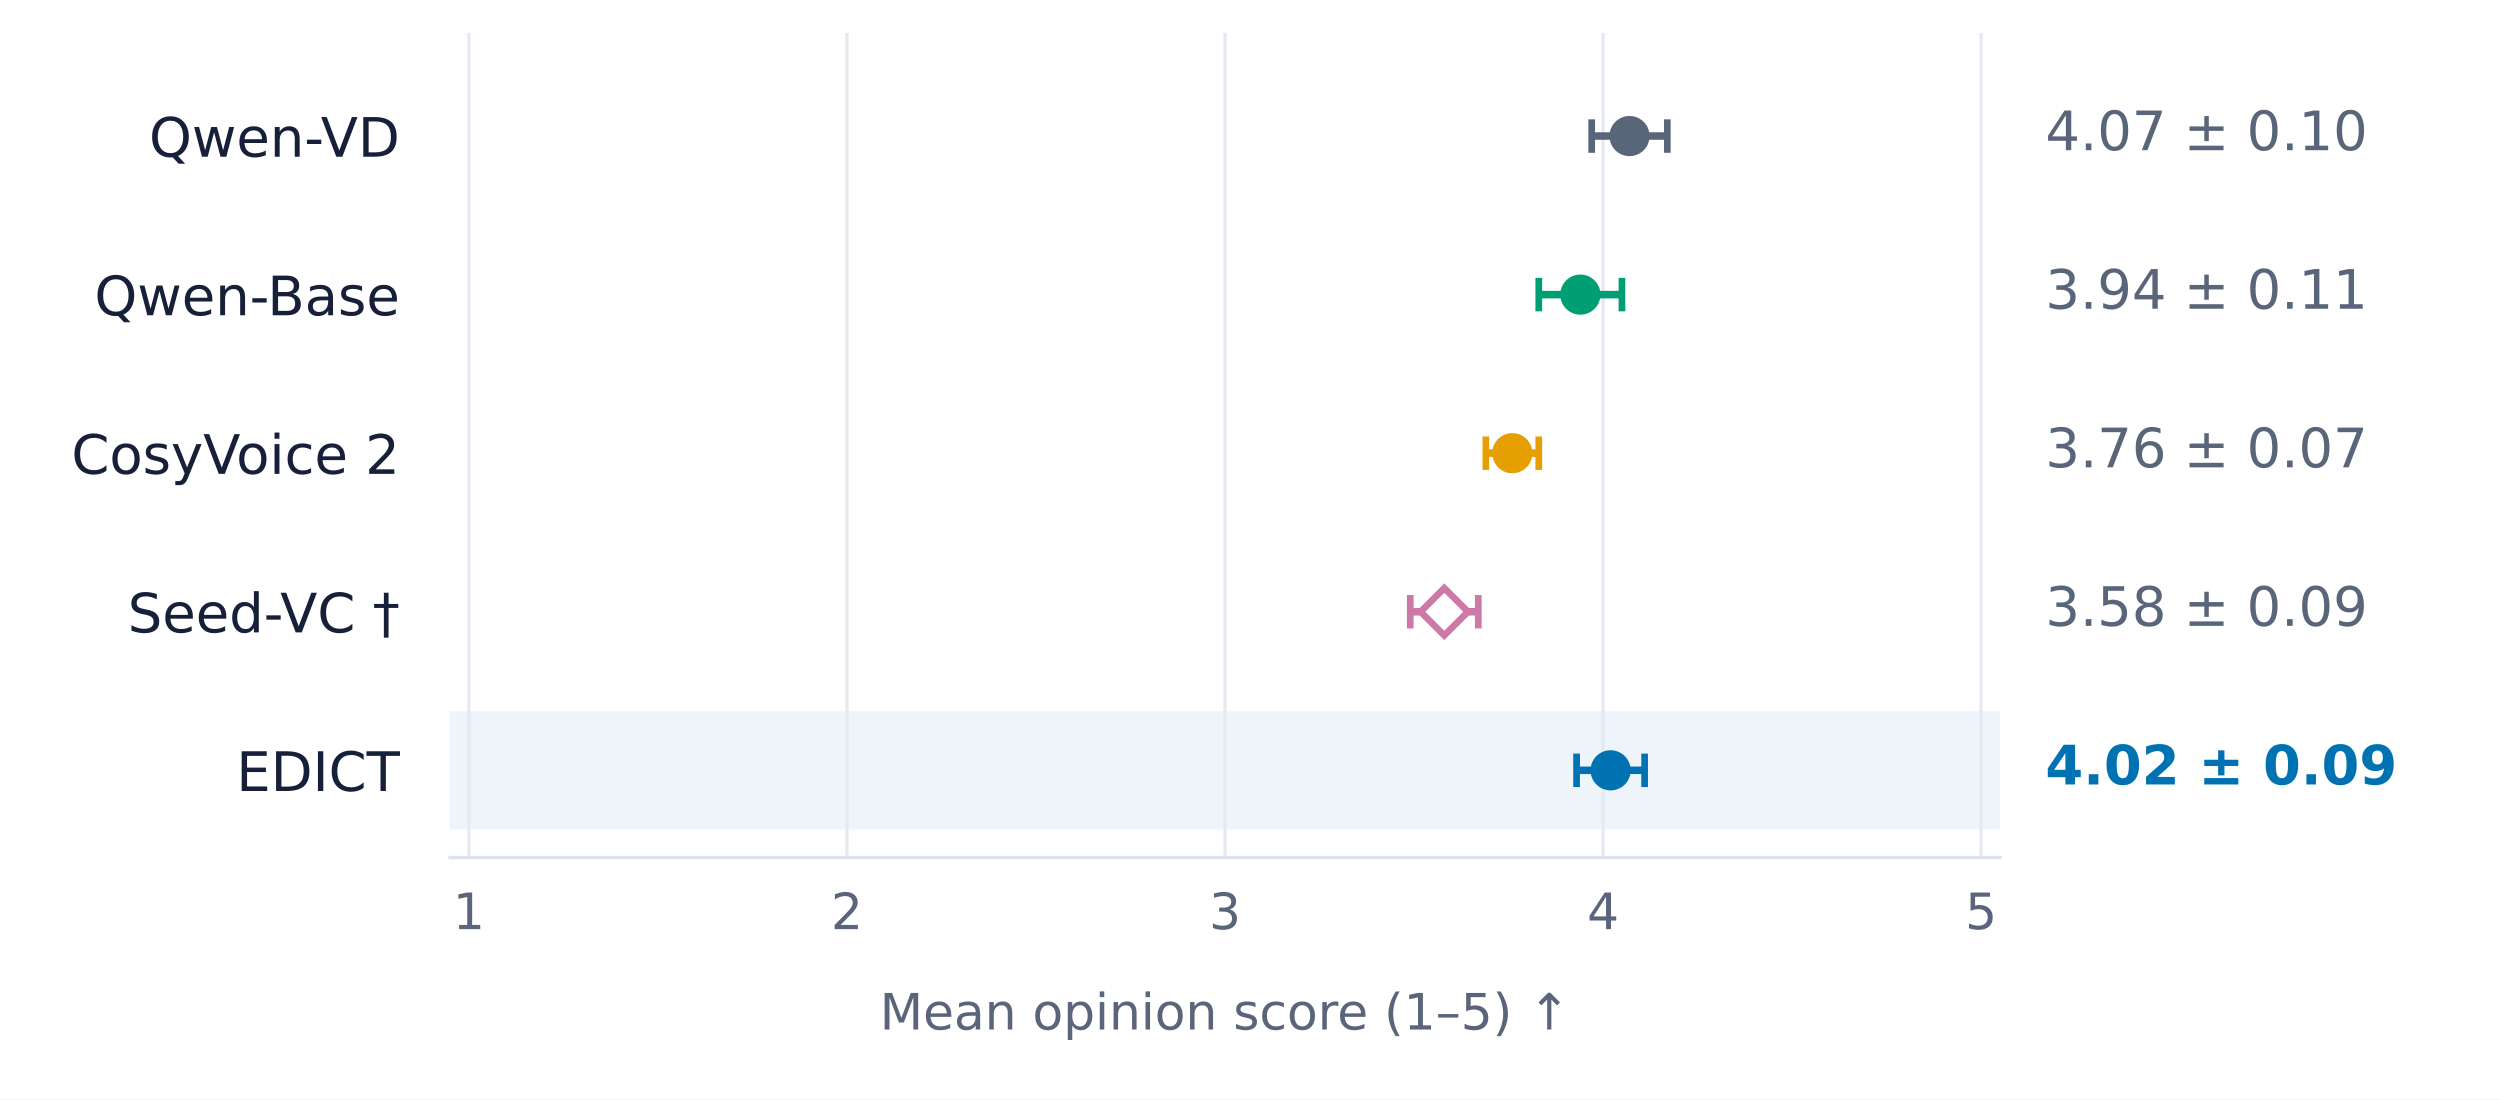
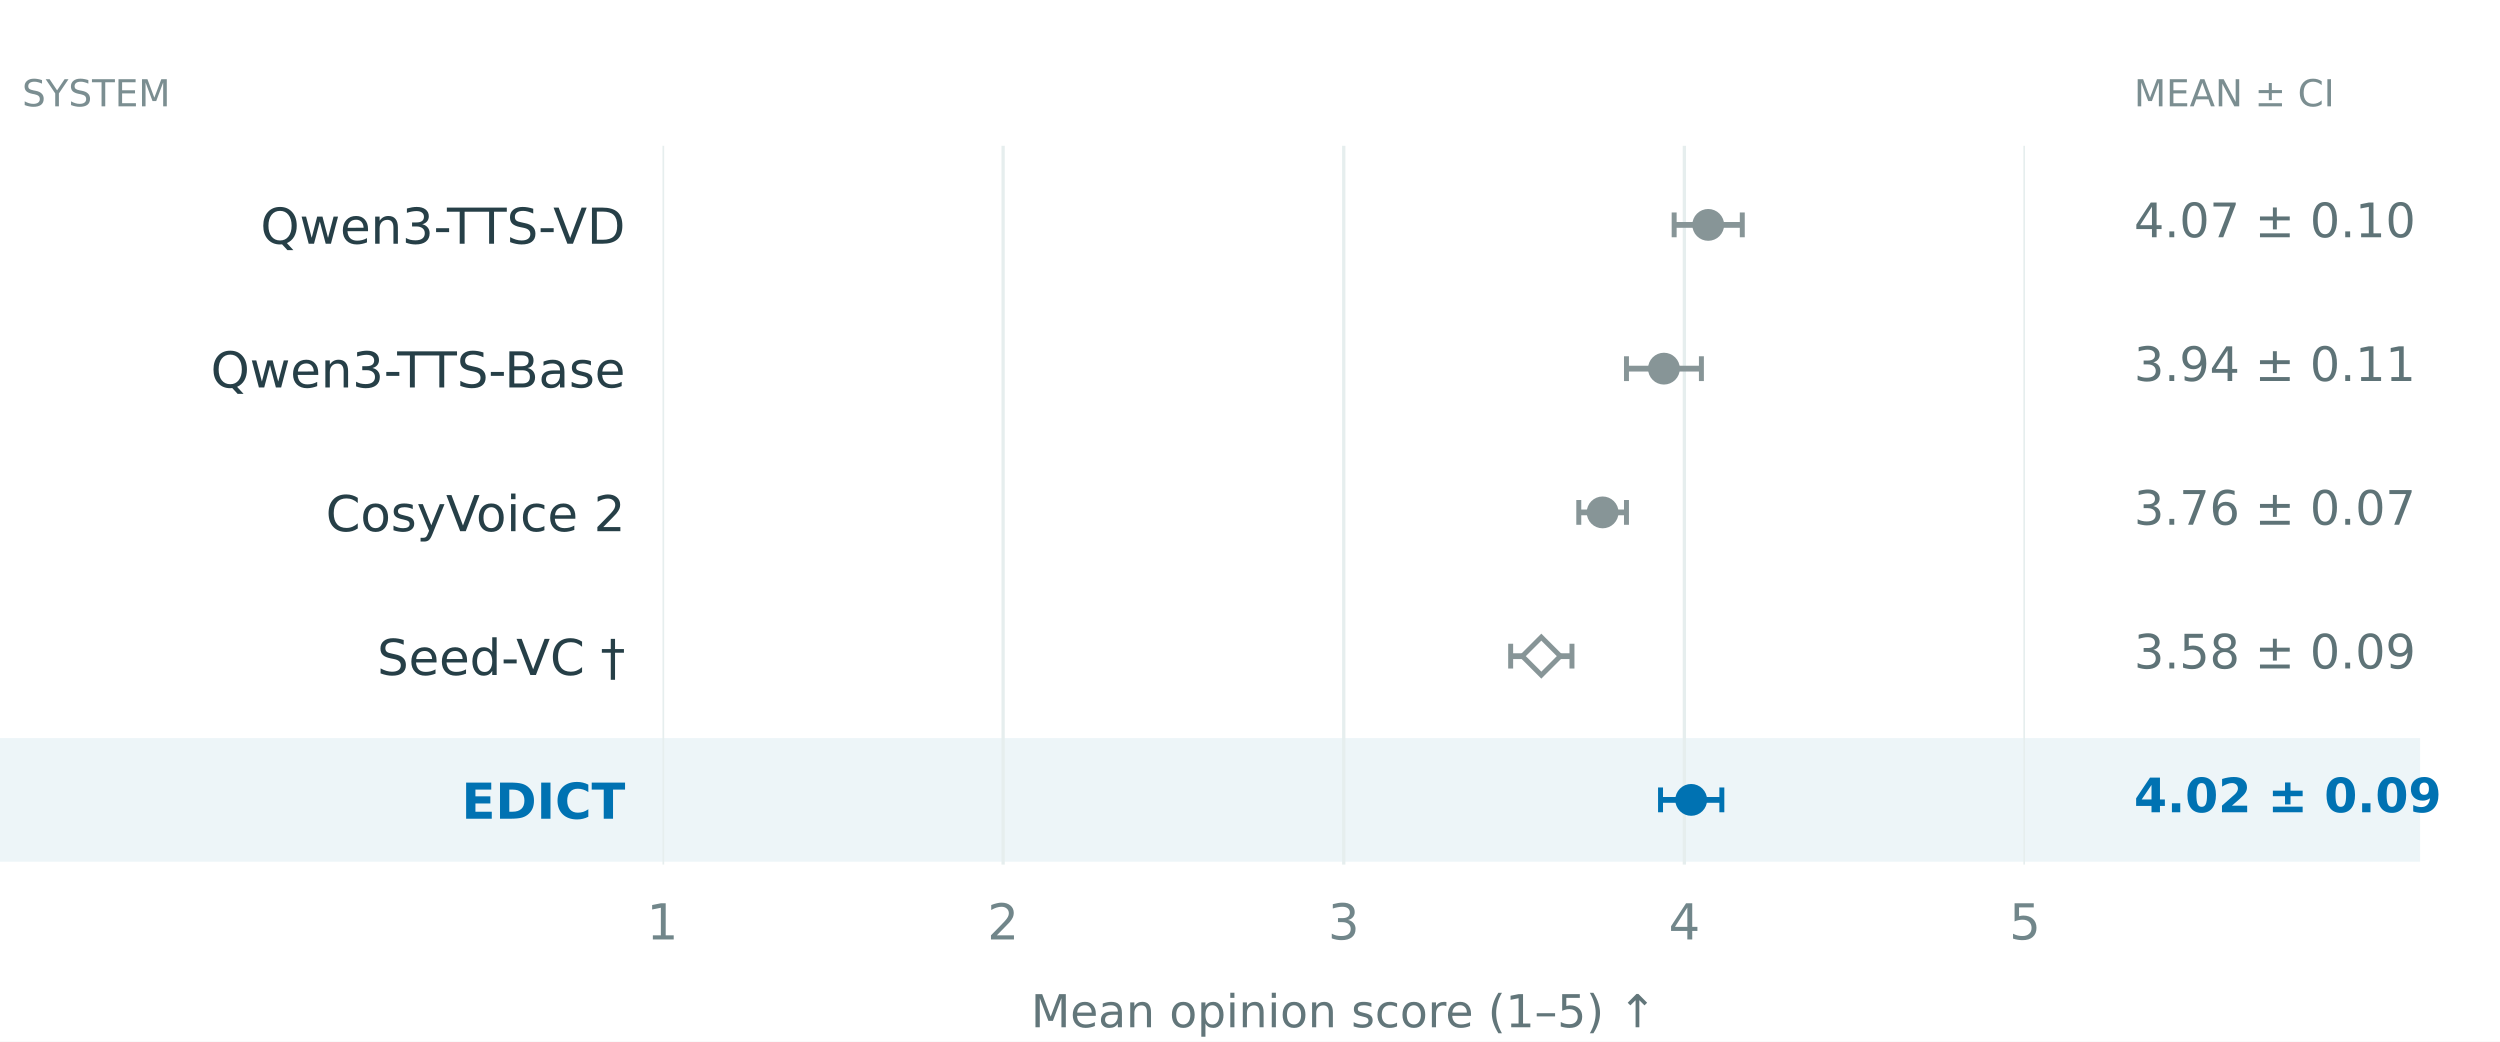
- <svg xmlns="http://www.w3.org/2000/svg" xmlns:xlink="http://www.w3.org/1999/xlink" width="597.6pt" height="262.8pt" viewBox="0 0 597.6 262.8" version="1.1">
+ <svg xmlns="http://www.w3.org/2000/svg" xmlns:xlink="http://www.w3.org/1999/xlink" width="604.8pt" height="252pt" viewBox="0 0 604.8 252" version="1.1">
  <defs>
    <style type="text/css">*{stroke-linejoin: round; stroke-linecap: butt}</style>
  </defs>
  <g id="figure_1">
    <g id="patch_1">
-       <path d="M 0 262.8  L 597.6 262.8  L 597.6 0  L 0 0  z " style="fill: #ffffff" />
+       <path d="M 0 252 L 604.8 252 L 604.8 0 L 0 0 z " style="fill: #ffffff" />
    </g>
    <g id="axes_1">
      <g id="patch_2">
-         <path d="M 107.568 204.984  L 478.08 204.984  L 478.08 7.884  L 107.568 7.884  z " style="fill: #ffffff" />
+         <path d="M 160.272 209.16 L 489.888 209.16 L 489.888 35.28 L 160.272 35.28 z " style="fill: #ffffff" />
      </g>
      <g id="patch_3">
-         <path d="M 107.568 170.492  L 478.08 170.492  L 478.08 197.782  L 107.568 197.782  z " clip-path="url(#pab17872337)" style="fill: #edf5fa; stroke: #edf5fa; stroke-linejoin: miter" />
+         <path d="M -4.536 178.557 L 585.477 178.557 L 585.477 208.464 L -4.536 208.464 z " style="fill: #edf5f8" />
      </g>
      <g id="matplotlib.axis_1">
        <g id="xtick_1">
          <g id="line2d_1">
-             <path d="M 112.086 204.984  L 112.086 7.884  " clip-path="url(#pab17872337)" style="fill: none; stroke: #e5eaf2; stroke-width: 0.8; stroke-linecap: square" />
+             <path d="M 160.272 209.16 L 160.272 35.28 " clip-path="url(#p4c96b3532a)" style="fill: none; stroke: #e6eeee; stroke-width: 0.8; stroke-linecap: square" />
          </g>
          <g id="line2d_2" />
          <g id="text_1">
-             <text style="font-size: 12px; font-family: 'DejaVu Sans'; text-anchor: middle; fill: #5a657b" x="112.086" y="222.101" transform="rotate(-0 112.0864 222.1012)">1</text>
+             <text style="font-size: 12px; font-family: 'DejaVu Sans'; text-anchor: middle; fill: #71868a" x="160.272" y="227.277" transform="rotate(-0 160.272 227.2772)">1</text>
          </g>
        </g>
        <g id="xtick_2">
          <g id="line2d_3">
-             <path d="M 202.455 204.984  L 202.455 7.884  " clip-path="url(#pab17872337)" style="fill: none; stroke: #e5eaf2; stroke-width: 0.8; stroke-linecap: square" />
+             <path d="M 242.676 209.16 L 242.676 35.28 " clip-path="url(#p4c96b3532a)" style="fill: none; stroke: #e6eeee; stroke-width: 0.8; stroke-linecap: square" />
          </g>
          <g id="line2d_4" />
          <g id="text_2">
-             <text style="font-size: 12px; font-family: 'DejaVu Sans'; text-anchor: middle; fill: #5a657b" x="202.455" y="222.101" transform="rotate(-0 202.4552 222.1012)">2</text>
+             <text style="font-size: 12px; font-family: 'DejaVu Sans'; text-anchor: middle; fill: #71868a" x="242.676" y="227.277" transform="rotate(-0 242.676 227.2772)">2</text>
          </g>
        </g>
        <g id="xtick_3">
          <g id="line2d_5">
-             <path d="M 292.824 204.984  L 292.824 7.884  " clip-path="url(#pab17872337)" style="fill: none; stroke: #e5eaf2; stroke-width: 0.8; stroke-linecap: square" />
+             <path d="M 325.08 209.16 L 325.08 35.28 " clip-path="url(#p4c96b3532a)" style="fill: none; stroke: #e6eeee; stroke-width: 0.8; stroke-linecap: square" />
          </g>
          <g id="line2d_6" />
          <g id="text_3">
-             <text style="font-size: 12px; font-family: 'DejaVu Sans'; text-anchor: middle; fill: #5a657b" x="292.824" y="222.101" transform="rotate(-0 292.824 222.1012)">3</text>
+             <text style="font-size: 12px; font-family: 'DejaVu Sans'; text-anchor: middle; fill: #71868a" x="325.08" y="227.277" transform="rotate(-0 325.08 227.2772)">3</text>
          </g>
        </g>
        <g id="xtick_4">
          <g id="line2d_7">
-             <path d="M 383.193 204.984  L 383.193 7.884  " clip-path="url(#pab17872337)" style="fill: none; stroke: #e5eaf2; stroke-width: 0.8; stroke-linecap: square" />
+             <path d="M 407.484 209.16 L 407.484 35.28 " clip-path="url(#p4c96b3532a)" style="fill: none; stroke: #e6eeee; stroke-width: 0.8; stroke-linecap: square" />
          </g>
          <g id="line2d_8" />
          <g id="text_4">
-             <text style="font-size: 12px; font-family: 'DejaVu Sans'; text-anchor: middle; fill: #5a657b" x="383.193" y="222.101" transform="rotate(-0 383.1928 222.1012)">4</text>
+             <text style="font-size: 12px; font-family: 'DejaVu Sans'; text-anchor: middle; fill: #71868a" x="407.484" y="227.277" transform="rotate(-0 407.484 227.2772)">4</text>
          </g>
        </g>
        <g id="xtick_5">
          <g id="line2d_9">
-             <path d="M 473.562 204.984  L 473.562 7.884  " clip-path="url(#pab17872337)" style="fill: none; stroke: #e5eaf2; stroke-width: 0.8; stroke-linecap: square" />
+             <path d="M 489.888 209.16 L 489.888 35.28 " clip-path="url(#p4c96b3532a)" style="fill: none; stroke: #e6eeee; stroke-width: 0.8; stroke-linecap: square" />
          </g>
          <g id="line2d_10" />
          <g id="text_5">
-             <text style="font-size: 12px; font-family: 'DejaVu Sans'; text-anchor: middle; fill: #5a657b" x="473.562" y="222.101" transform="rotate(-0 473.5616 222.1012)">5</text>
+             <text style="font-size: 12px; font-family: 'DejaVu Sans'; text-anchor: middle; fill: #71868a" x="489.888" y="227.277" transform="rotate(-0 489.888 227.2772)">5</text>
          </g>
        </g>
        <g id="text_6">
-           <text style="font-size: 12px; font-family: 'DejaVu Sans'; text-anchor: middle; fill: #5a657b" x="292.824" y="246.102" transform="rotate(-0 292.824 246.1021)">Mean opinion score (1–5) ↑</text>
+           <text style="font-size: 11px; font-family: 'DejaVu Sans'; text-anchor: middle; fill: #62767a" x="325.08" y="248.518" transform="rotate(-0 325.08 248.5183)">Mean opinion score (1–5) ↑</text>
        </g>
      </g>
      <g id="matplotlib.axis_2">
        <g id="ytick_1">
          <g id="line2d_11" />
          <g id="text_7">
-             <text style="font-size: 13px; font-family: 'DejaVu Sans'; text-anchor: end; fill: #172039" x="95.568" y="37.46" transform="rotate(-0 95.568 37.45998)">Qwen-VD</text>
+             <text style="font-size: 12px; font-family: 'DejaVu Sans'; text-anchor: end; fill: #263f47" x="151.272" y="58.965" transform="rotate(-0 151.272 58.96539)">Qwen3-TTS-VD</text>
          </g>
        </g>
        <g id="ytick_2">
          <g id="line2d_12" />
          <g id="text_8">
-             <text style="font-size: 13px; font-family: 'DejaVu Sans'; text-anchor: end; fill: #172039" x="95.568" y="75.364" transform="rotate(-0 95.568 75.36382)">Qwen-Base</text>
+             <text style="font-size: 12px; font-family: 'DejaVu Sans'; text-anchor: end; fill: #263f47" x="151.272" y="93.741" transform="rotate(-0 151.272 93.74139)">Qwen3-TTS-Base</text>
          </g>
        </g>
        <g id="ytick_3">
          <g id="line2d_13" />
          <g id="text_9">
-             <text style="font-size: 13px; font-family: 'DejaVu Sans'; text-anchor: end; fill: #172039" x="95.568" y="113.268" transform="rotate(-0 95.568 113.2682)">CosyVoice 2</text>
+             <text style="font-size: 12px; font-family: 'DejaVu Sans'; text-anchor: end; fill: #263f47" x="151.272" y="128.518" transform="rotate(-0 151.272 128.5179)">CosyVoice 2</text>
          </g>
        </g>
        <g id="ytick_4">
          <g id="line2d_14" />
          <g id="text_10">
-             <text style="font-size: 13px; font-family: 'DejaVu Sans'; text-anchor: end; fill: #172039" x="95.568" y="151.172" transform="rotate(-0 95.568 151.172)">Seed-VC †</text>
+             <text style="font-size: 12px; font-family: 'DejaVu Sans'; text-anchor: end; fill: #263f47" x="151.272" y="163.294" transform="rotate(-0 151.272 163.2939)">Seed-VC †</text>
          </g>
        </g>
        <g id="ytick_5">
          <g id="line2d_15" />
          <g id="text_11">
-             <text style="font-size: 13px; font-family: 'DejaVu Sans'; text-anchor: end; fill: #172039" x="95.568" y="189.075" transform="rotate(-0 95.568 189.0754)">EDICT</text>
-           </g>
-         </g>
-       </g>
-       <g id="patch_4">
-         <path d="M 107.568 204.984  L 478.08 204.984  " style="fill: none; stroke: #dce2ee; stroke-width: 0.8; stroke-linejoin: miter; stroke-linecap: square" />
+             <text style="font-weight: 700; font-size: 12px; font-family: 'DejaVu Sans'; text-anchor: end; fill: #0072b2" x="151.272" y="198.069" transform="rotate(-0 151.272 198.0694)">EDICT</text>
+           </g>
+         </g>
      </g>
      <g id="LineCollection_1">
-         <path d="M 380.482 32.522  L 398.555 32.522  " clip-path="url(#pab17872337)" style="fill: none; stroke: #596579; stroke-width: 1.8" />
+         <path d="M 405.012 54.407 L 421.493 54.407 " clip-path="url(#p4c96b3532a)" style="fill: none; stroke: #879597; stroke-width: 1.4" />
      </g>
      <g id="line2d_16">
        <defs>
-           <path id="m0330883485" d="M 0 4  L 0 -4  " style="stroke: #596579; stroke-width: 1.6" />
-         </defs>
-         <g clip-path="url(#pab17872337)">
-           <use xlink:href="#m0330883485" x="380.482" y="32.522" style="fill: #596579; stroke: #596579; stroke-width: 1.6" />
+           <path id="m323aea77d5" d="M 0 3 L 0 -3 " style="stroke: #879597; stroke-width: 1.2" />
+         </defs>
+         <g clip-path="url(#p4c96b3532a)">
+           <use xlink:href="#m323aea77d5" x="405.012" y="54.407" style="fill: #879597; stroke: #879597; stroke-width: 1.2" />
        </g>
      </g>
      <g id="line2d_17">
-         <g clip-path="url(#pab17872337)">
-           <use xlink:href="#m0330883485" x="398.555" y="32.522" style="fill: #596579; stroke: #596579; stroke-width: 1.6" />
+         <g clip-path="url(#p4c96b3532a)">
+           <use xlink:href="#m323aea77d5" x="421.493" y="54.407" style="fill: #879597; stroke: #879597; stroke-width: 1.2" />
        </g>
      </g>
      <g id="text_12">
-         <text style="font-size: 13px; font-family: 'DejaVu Sans'; text-anchor: start; fill: #596579" x="488.924" y="35.898" transform="rotate(-0 488.9243 35.89845)">4.07 ± 0.10</text>
+         <text style="font-size: 11.5px; font-family: 'DejaVu Sans'; text-anchor: start; fill: #5e7377" x="516.257" y="57.394" transform="rotate(-0 516.2573 57.39411)">4.07 ± 0.10</text>
      </g>
      <g id="LineCollection_2">
-         <path d="M 367.83 70.425  L 387.711 70.425  " clip-path="url(#pab17872337)" style="fill: none; stroke: #009e73; stroke-width: 1.8" />
+         <path d="M 393.475 89.183 L 411.604 89.183 " clip-path="url(#p4c96b3532a)" style="fill: none; stroke: #879597; stroke-width: 1.4" />
      </g>
      <g id="line2d_18">
-         <defs>
-           <path id="mb77d7e2bba" d="M 0 4  L 0 -4  " style="stroke: #009e73; stroke-width: 1.6" />
-         </defs>
-         <g clip-path="url(#pab17872337)">
-           <use xlink:href="#mb77d7e2bba" x="367.83" y="70.425" style="fill: #009e73; stroke: #009e73; stroke-width: 1.6" />
+         <g clip-path="url(#p4c96b3532a)">
+           <use xlink:href="#m323aea77d5" x="393.475" y="89.183" style="fill: #879597; stroke: #879597; stroke-width: 1.2" />
        </g>
      </g>
      <g id="line2d_19">
-         <g clip-path="url(#pab17872337)">
-           <use xlink:href="#mb77d7e2bba" x="387.711" y="70.425" style="fill: #009e73; stroke: #009e73; stroke-width: 1.6" />
+         <g clip-path="url(#p4c96b3532a)">
+           <use xlink:href="#m323aea77d5" x="411.604" y="89.183" style="fill: #879597; stroke: #879597; stroke-width: 1.2" />
        </g>
      </g>
      <g id="text_13">
-         <text style="font-size: 13px; font-family: 'DejaVu Sans'; text-anchor: start; fill: #596579" x="488.924" y="73.802" transform="rotate(-0 488.9243 73.8023)">3.94 ± 0.11</text>
+         <text style="font-size: 11.5px; font-family: 'DejaVu Sans'; text-anchor: start; fill: #5e7377" x="516.257" y="92.17" transform="rotate(-0 516.2573 92.17011)">3.94 ± 0.11</text>
      </g>
      <g id="LineCollection_3">
-         <path d="M 355.178 108.329  L 367.83 108.329  " clip-path="url(#pab17872337)" style="fill: none; stroke: #e69f00; stroke-width: 1.8" />
+         <path d="M 381.939 123.959 L 393.475 123.959 " clip-path="url(#p4c96b3532a)" style="fill: none; stroke: #879597; stroke-width: 1.4" />
      </g>
      <g id="line2d_20">
-         <defs>
-           <path id="mcc47ccf6d5" d="M 0 4  L 0 -4  " style="stroke: #e69f00; stroke-width: 1.6" />
-         </defs>
-         <g clip-path="url(#pab17872337)">
-           <use xlink:href="#mcc47ccf6d5" x="355.178" y="108.329" style="fill: #e69f00; stroke: #e69f00; stroke-width: 1.6" />
+         <g clip-path="url(#p4c96b3532a)">
+           <use xlink:href="#m323aea77d5" x="381.939" y="123.959" style="fill: #879597; stroke: #879597; stroke-width: 1.2" />
        </g>
      </g>
      <g id="line2d_21">
-         <g clip-path="url(#pab17872337)">
-           <use xlink:href="#mcc47ccf6d5" x="367.83" y="108.329" style="fill: #e69f00; stroke: #e69f00; stroke-width: 1.6" />
+         <g clip-path="url(#p4c96b3532a)">
+           <use xlink:href="#m323aea77d5" x="393.475" y="123.959" style="fill: #879597; stroke: #879597; stroke-width: 1.2" />
        </g>
      </g>
      <g id="text_14">
-         <text style="font-size: 13px; font-family: 'DejaVu Sans'; text-anchor: start; fill: #596579" x="488.924" y="111.706" transform="rotate(-0 488.9243 111.7061)">3.76 ± 0.07</text>
+         <text style="font-size: 11.5px; font-family: 'DejaVu Sans'; text-anchor: start; fill: #5e7377" x="516.257" y="126.946" transform="rotate(-0 516.2573 126.9461)">3.76 ± 0.07</text>
      </g>
      <g id="LineCollection_4">
-         <path d="M 337.105 146.233  L 353.371 146.233  " clip-path="url(#pab17872337)" style="fill: none; stroke: #cc79a7; stroke-width: 1.8" />
+         <path d="M 365.458 158.735 L 380.291 158.735 " clip-path="url(#p4c96b3532a)" style="fill: none; stroke: #879597; stroke-width: 1.4" />
      </g>
      <g id="line2d_22">
-         <defs>
-           <path id="m40e9c4cf2e" d="M 0 4  L 0 -4  " style="stroke: #cc79a7; stroke-width: 1.6" />
-         </defs>
-         <g clip-path="url(#pab17872337)">
-           <use xlink:href="#m40e9c4cf2e" x="337.105" y="146.233" style="fill: #cc79a7; stroke: #cc79a7; stroke-width: 1.6" />
+         <g clip-path="url(#p4c96b3532a)">
+           <use xlink:href="#m323aea77d5" x="365.458" y="158.735" style="fill: #879597; stroke: #879597; stroke-width: 1.2" />
        </g>
      </g>
      <g id="line2d_23">
-         <g clip-path="url(#pab17872337)">
-           <use xlink:href="#m40e9c4cf2e" x="353.371" y="146.233" style="fill: #cc79a7; stroke: #cc79a7; stroke-width: 1.6" />
+         <g clip-path="url(#p4c96b3532a)">
+           <use xlink:href="#m323aea77d5" x="380.291" y="158.735" style="fill: #879597; stroke: #879597; stroke-width: 1.2" />
        </g>
      </g>
      <g id="text_15">
-         <text style="font-size: 13px; font-family: 'DejaVu Sans'; text-anchor: start; fill: #596579" x="488.924" y="149.61" transform="rotate(-0 488.9243 149.61)">3.58 ± 0.09</text>
+         <text style="font-size: 11.5px; font-family: 'DejaVu Sans'; text-anchor: start; fill: #5e7377" x="516.257" y="161.722" transform="rotate(-0 516.2573 161.7221)">3.58 ± 0.09</text>
      </g>
      <g id="LineCollection_5">
-         <path d="M 376.867 184.137  L 393.133 184.137  " clip-path="url(#pab17872337)" style="fill: none; stroke: #0072b2; stroke-width: 1.8" />
+         <path d="M 401.716 193.511 L 416.548 193.511 " clip-path="url(#p4c96b3532a)" style="fill: none; stroke: #0072b2; stroke-width: 1.4" />
      </g>
      <g id="line2d_24">
        <defs>
-           <path id="m7a39552cff" d="M 0 4  L 0 -4  " style="stroke: #0072b2; stroke-width: 1.6" />
-         </defs>
-         <g clip-path="url(#pab17872337)">
-           <use xlink:href="#m7a39552cff" x="376.867" y="184.137" style="fill: #0072b2; stroke: #0072b2; stroke-width: 1.6" />
+           <path id="m9a23b2608c" d="M 0 3 L 0 -3 " style="stroke: #0072b2; stroke-width: 1.2" />
+         </defs>
+         <g clip-path="url(#p4c96b3532a)">
+           <use xlink:href="#m9a23b2608c" x="401.716" y="193.511" style="fill: #0072b2; stroke: #0072b2; stroke-width: 1.2" />
        </g>
      </g>
      <g id="line2d_25">
-         <g clip-path="url(#pab17872337)">
-           <use xlink:href="#m7a39552cff" x="393.133" y="184.137" style="fill: #0072b2; stroke: #0072b2; stroke-width: 1.6" />
+         <g clip-path="url(#p4c96b3532a)">
+           <use xlink:href="#m9a23b2608c" x="416.548" y="193.511" style="fill: #0072b2; stroke: #0072b2; stroke-width: 1.2" />
        </g>
      </g>
      <g id="text_16">
-         <text style="font-weight: 700; font-size: 13px; font-family: 'DejaVu Sans'; text-anchor: start; fill: #0072b2" x="488.924" y="187.514" transform="rotate(-0 488.9243 187.5138)">4.02 ± 0.09</text>
+         <text style="font-weight: 700; font-size: 11.5px; font-family: 'DejaVu Sans'; text-anchor: start; fill: #0072b2" x="516.257" y="196.498" transform="rotate(-0 516.2573 196.4981)">4.02 ± 0.09</text>
+       </g>
+       <g id="text_17">
+         <text style="font-size: 9px; font-family: 'DejaVu Sans'; text-anchor: start; fill: #7b8e91" x="5.352" y="25.717" transform="rotate(-0 5.35248 25.7166)">SYSTEM</text>
+       </g>
+       <g id="text_18">
+         <text style="font-size: 9px; font-family: 'DejaVu Sans'; text-anchor: start; fill: #7b8e91" x="516.257" y="25.717" transform="rotate(-0 516.2573 25.7166)">MEAN ± CI</text>
      </g>
      <g id="line2d_26">
        <defs>
-           <path id="m9bee531769" d="M 0 4  C 1.061 4 2.078 3.579 2.828 2.828  C 3.579 2.078 4 1.061 4 0  C 4 -1.061 3.579 -2.078 2.828 -2.828  C 2.078 -3.579 1.061 -4 0 -4  C -1.061 -4 -2.078 -3.579 -2.828 -2.828  C -3.579 -2.078 -4 -1.061 -4 0  C -4 1.061 -3.579 2.078 -2.828 2.828  C -2.078 3.579 -1.061 4 0 4  z " style="stroke: #596579; stroke-width: 1.6" />
-         </defs>
-         <g clip-path="url(#pab17872337)">
-           <use xlink:href="#m9bee531769" x="389.519" y="32.522" style="fill: #596579; stroke: #596579; stroke-width: 1.6" />
+           <path id="mac3795d479" d="M 0 3.25 C 0.862 3.25 1.689 2.908 2.298 2.298 C 2.908 1.689 3.25 0.862 3.25 0 C 3.25 -0.862 2.908 -1.689 2.298 -2.298 C 1.689 -2.908 0.862 -3.25 0 -3.25 C -0.862 -3.25 -1.689 -2.908 -2.298 -2.298 C -2.908 -1.689 -3.25 -0.862 -3.25 0 C -3.25 0.862 -2.908 1.689 -2.298 2.298 C -1.689 2.908 -0.862 3.25 0 3.25 z " style="stroke: #879597; stroke-width: 1.2" />
+         </defs>
+         <g clip-path="url(#p4c96b3532a)">
+           <use xlink:href="#mac3795d479" x="413.252" y="54.407" style="fill: #879597; stroke: #879597; stroke-width: 1.2" />
        </g>
      </g>
      <g id="line2d_27">
-         <defs>
-           <path id="m4ef441de5a" d="M 0 4  C 1.061 4 2.078 3.579 2.828 2.828  C 3.579 2.078 4 1.061 4 0  C 4 -1.061 3.579 -2.078 2.828 -2.828  C 2.078 -3.579 1.061 -4 0 -4  C -1.061 -4 -2.078 -3.579 -2.828 -2.828  C -3.579 -2.078 -4 -1.061 -4 0  C -4 1.061 -3.579 2.078 -2.828 2.828  C -2.078 3.579 -1.061 4 0 4  z " style="stroke: #009e73; stroke-width: 1.6" />
-         </defs>
-         <g clip-path="url(#pab17872337)">
-           <use xlink:href="#m4ef441de5a" x="377.771" y="70.425" style="fill: #009e73; stroke: #009e73; stroke-width: 1.6" />
+         <g clip-path="url(#p4c96b3532a)">
+           <use xlink:href="#mac3795d479" x="402.54" y="89.183" style="fill: #879597; stroke: #879597; stroke-width: 1.2" />
        </g>
      </g>
      <g id="line2d_28">
-         <defs>
-           <path id="m0a10751979" d="M 0 4  C 1.061 4 2.078 3.579 2.828 2.828  C 3.579 2.078 4 1.061 4 0  C 4 -1.061 3.579 -2.078 2.828 -2.828  C 2.078 -3.579 1.061 -4 0 -4  C -1.061 -4 -2.078 -3.579 -2.828 -2.828  C -3.579 -2.078 -4 -1.061 -4 0  C -4 1.061 -3.579 2.078 -2.828 2.828  C -2.078 3.579 -1.061 4 0 4  z " style="stroke: #e69f00; stroke-width: 1.6" />
-         </defs>
-         <g clip-path="url(#pab17872337)">
-           <use xlink:href="#m0a10751979" x="361.504" y="108.329" style="fill: #e69f00; stroke: #e69f00; stroke-width: 1.6" />
+         <g clip-path="url(#p4c96b3532a)">
+           <use xlink:href="#mac3795d479" x="387.707" y="123.959" style="fill: #879597; stroke: #879597; stroke-width: 1.2" />
        </g>
      </g>
      <g id="line2d_29">
        <defs>
-           <path id="mb510c6ad11" d="M -0 5.657  L 5.657 0  L 0 -5.657  L -5.657 -0  z " style="stroke: #cc79a7; stroke-width: 1.6; stroke-linejoin: miter" />
-         </defs>
-         <g clip-path="url(#pab17872337)">
-           <use xlink:href="#mb510c6ad11" x="345.238" y="146.233" style="fill: #ffffff; stroke: #cc79a7; stroke-width: 1.6; stroke-linejoin: miter" />
+           <path id="me0ec2e3471" d="M -0 4.596 L 4.596 0 L 0 -4.596 L -4.596 -0 z " style="stroke: #879597; stroke-width: 1.2; stroke-linejoin: miter" />
+         </defs>
+         <g clip-path="url(#p4c96b3532a)">
+           <use xlink:href="#me0ec2e3471" x="372.874" y="158.735" style="fill: #ffffff; stroke: #879597; stroke-width: 1.2; stroke-linejoin: miter" />
        </g>
      </g>
      <g id="line2d_30">
        <defs>
-           <path id="m47484ca6ff" d="M 0 4  C 1.061 4 2.078 3.579 2.828 2.828  C 3.579 2.078 4 1.061 4 0  C 4 -1.061 3.579 -2.078 2.828 -2.828  C 2.078 -3.579 1.061 -4 0 -4  C -1.061 -4 -2.078 -3.579 -2.828 -2.828  C -3.579 -2.078 -4 -1.061 -4 0  C -4 1.061 -3.579 2.078 -2.828 2.828  C -2.078 3.579 -1.061 4 0 4  z " style="stroke: #0072b2; stroke-width: 1.6" />
-         </defs>
-         <g clip-path="url(#pab17872337)">
-           <use xlink:href="#m47484ca6ff" x="385" y="184.137" style="fill: #0072b2; stroke: #0072b2; stroke-width: 1.6" />
+           <path id="md53718b151" d="M 0 3.25 C 0.862 3.25 1.689 2.908 2.298 2.298 C 2.908 1.689 3.25 0.862 3.25 0 C 3.25 -0.862 2.908 -1.689 2.298 -2.298 C 1.689 -2.908 0.862 -3.25 0 -3.25 C -0.862 -3.25 -1.689 -2.908 -2.298 -2.298 C -2.908 -1.689 -3.25 -0.862 -3.25 0 C -3.25 0.862 -2.908 1.689 -2.298 2.298 C -1.689 2.908 -0.862 3.25 0 3.25 z " style="stroke: #0072b2; stroke-width: 1.2" />
+         </defs>
+         <g clip-path="url(#p4c96b3532a)">
+           <use xlink:href="#md53718b151" x="409.132" y="193.511" style="fill: #0072b2; stroke: #0072b2; stroke-width: 1.2" />
        </g>
      </g>
    </g>
  </g>
  <defs>
-     <clipPath id="pab17872337">
-       <rect x="107.568" y="7.884" width="370.512" height="197.1" />
+     <clipPath id="p4c96b3532a">
+       <rect x="160.272" y="35.28" width="329.616" height="173.88" />
    </clipPath>
  </defs>
</svg>
